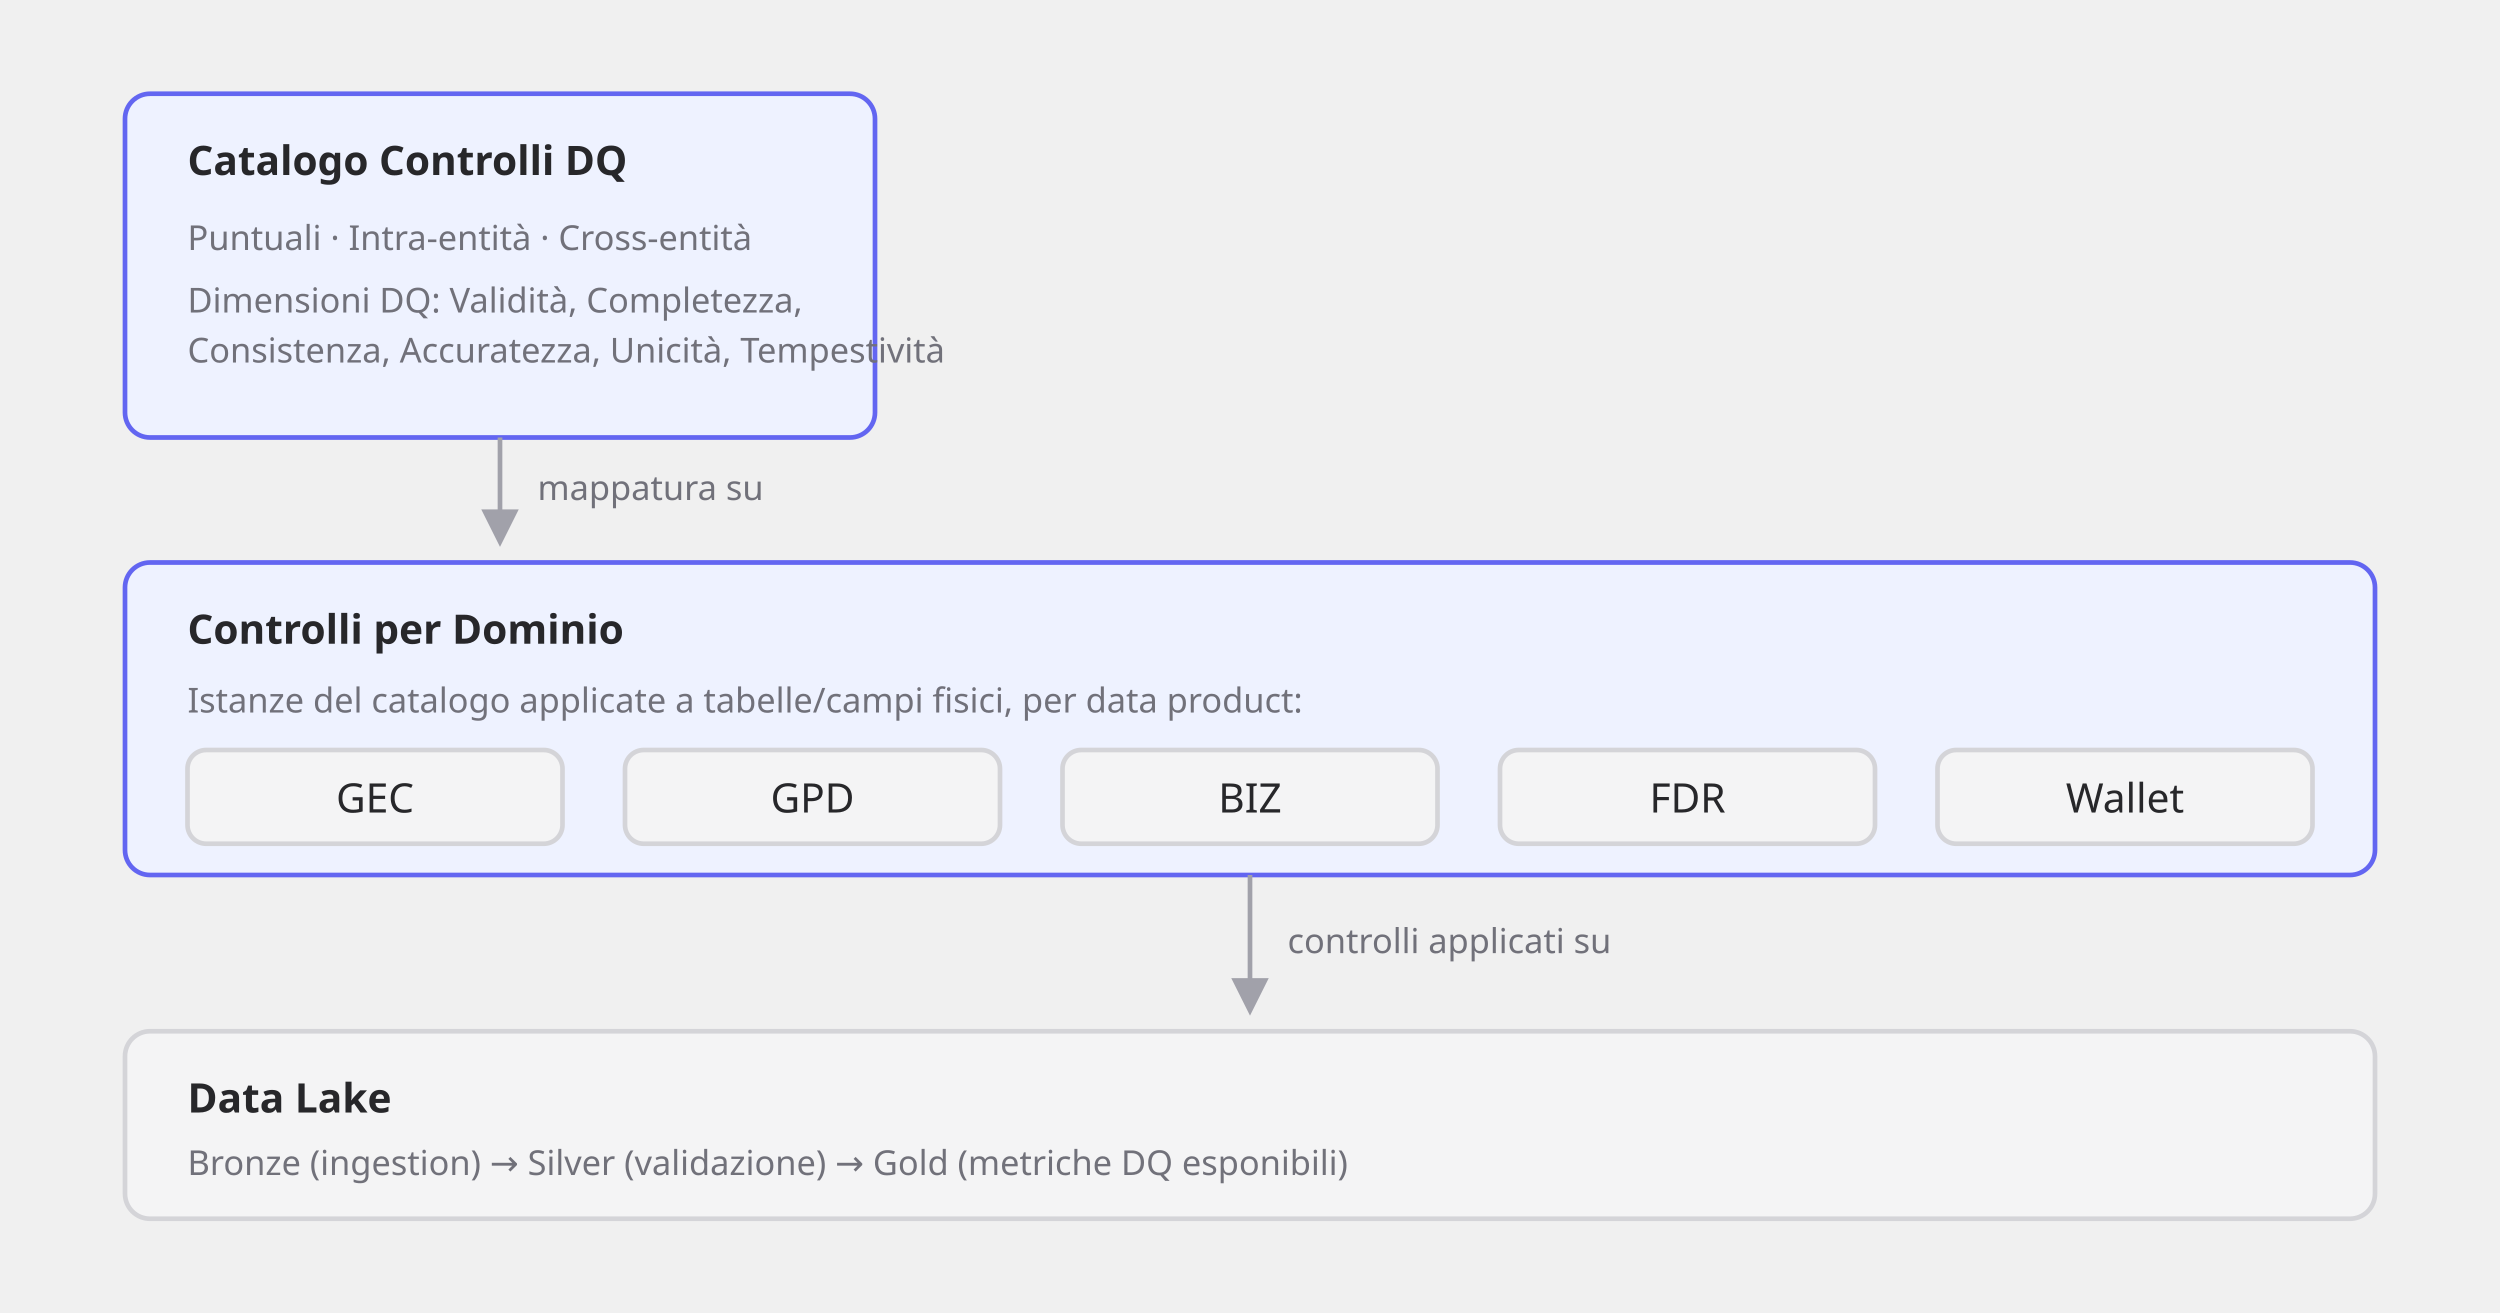
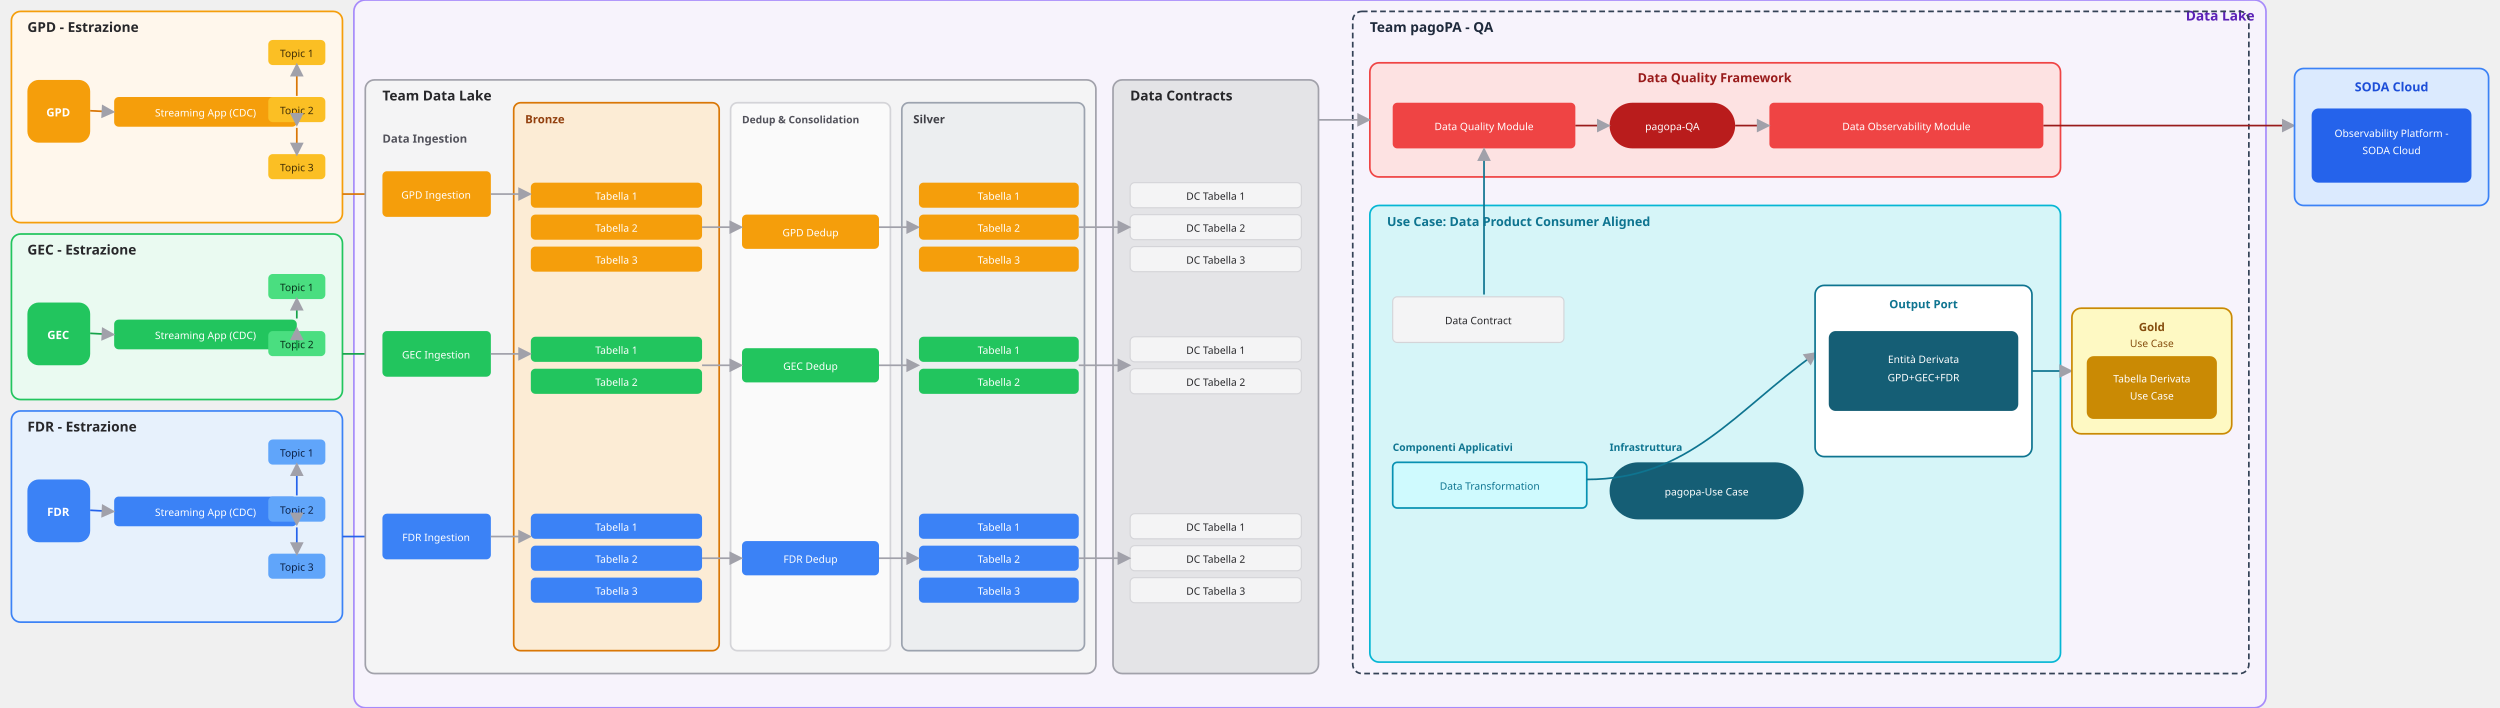
- <svg xmlns="http://www.w3.org/2000/svg" viewBox="0 0 800 420" role="img" aria-labelledby="dq-arch-title">
+ <svg xmlns="http://www.w3.org/2000/svg" viewBox="0 0 2190 620" role="img" aria-labelledby="dq-arch-title" font-family="ui-sans-serif, system-ui, sans-serif">
  <defs>
    <marker id="dq-arrowhead" markerWidth="8" markerHeight="8" refX="6" refY="4" orient="auto">
      <path d="M0,0 L8,4 L0,8 Z" fill="#a1a1aa" />
    </marker>
  </defs>
-   <rect x="40" y="30" width="240" height="110" rx="8" fill="#eef2ff" stroke="#6366f1" stroke-width="1.5" />
-   <text x="60" y="56" font-family="ui-sans-serif, system-ui, sans-serif" font-size="13" font-weight="600" fill="#27272a">Catalogo Controlli DQ</text>
-   <text x="60" y="80" font-family="ui-sans-serif, system-ui, sans-serif" font-size="11" fill="#71717a">Puntuali · Intra-entità · Cross-entità</text>
-   <text x="60" y="100" font-family="ui-sans-serif, system-ui, sans-serif" font-size="11" fill="#71717a">Dimensioni DQ: Validità, Completezza,</text>
-   <text x="60" y="116" font-family="ui-sans-serif, system-ui, sans-serif" font-size="11" fill="#71717a">Consistenza, Accuratezza, Unicità, Tempestività</text>
-   <path d="M160,140 L160,172" stroke="#a1a1aa" stroke-width="1.5" fill="none" marker-end="url(#dq-arrowhead)" />
-   <text x="172" y="160" font-family="ui-sans-serif, system-ui, sans-serif" font-size="11" fill="#71717a">mappatura su</text>
-   <rect x="40" y="180" width="720" height="100" rx="8" fill="#eef2ff" stroke="#6366f1" stroke-width="1.5" />
-   <text x="60" y="206" font-family="ui-sans-serif, system-ui, sans-serif" font-size="13" font-weight="600" fill="#27272a">Controlli per Dominio</text>
-   <text x="60" y="228" font-family="ui-sans-serif, system-ui, sans-serif" font-size="11" fill="#71717a">Istanze del catalogo applicate a tabelle/campi fisici, per data product:</text>
-   <rect x="60" y="240" width="120" height="30" rx="6" fill="#f4f4f5" stroke="#d4d4d8" stroke-width="1.5" />
-   <text x="120" y="260" text-anchor="middle" font-family="ui-sans-serif, system-ui, sans-serif" font-size="13" fill="#27272a">GEC</text>
-   <rect x="200" y="240" width="120" height="30" rx="6" fill="#f4f4f5" stroke="#d4d4d8" stroke-width="1.5" />
-   <text x="260" y="260" text-anchor="middle" font-family="ui-sans-serif, system-ui, sans-serif" font-size="13" fill="#27272a">GPD</text>
-   <rect x="340" y="240" width="120" height="30" rx="6" fill="#f4f4f5" stroke="#d4d4d8" stroke-width="1.5" />
-   <text x="400" y="260" text-anchor="middle" font-family="ui-sans-serif, system-ui, sans-serif" font-size="13" fill="#27272a">BIZ</text>
-   <rect x="480" y="240" width="120" height="30" rx="6" fill="#f4f4f5" stroke="#d4d4d8" stroke-width="1.5" />
-   <text x="540" y="260" text-anchor="middle" font-family="ui-sans-serif, system-ui, sans-serif" font-size="13" fill="#27272a">FDR</text>
-   <rect x="620" y="240" width="120" height="30" rx="6" fill="#f4f4f5" stroke="#d4d4d8" stroke-width="1.5" />
-   <text x="680" y="260" text-anchor="middle" font-family="ui-sans-serif, system-ui, sans-serif" font-size="13" fill="#27272a">Wallet</text>
-   <path d="M400,280 L400,322" stroke="#a1a1aa" stroke-width="1.5" fill="none" marker-end="url(#dq-arrowhead)" />
-   <text x="412" y="305" font-family="ui-sans-serif, system-ui, sans-serif" font-size="11" fill="#71717a">controlli applicati su</text>
-   <rect x="40" y="330" width="720" height="60" rx="8" fill="#f4f4f5" stroke="#d4d4d8" stroke-width="1.5" />
-   <text x="60" y="356" font-family="ui-sans-serif, system-ui, sans-serif" font-size="13" font-weight="600" fill="#27272a">Data Lake</text>
-   <text x="60" y="376" font-family="ui-sans-serif, system-ui, sans-serif" font-size="11" fill="#71717a">Bronze (ingestion) → Silver (validazione) → Gold (metriche DQ esponibili)</text>
+   <rect x="10" y="10" width="290" height="185" rx="8" fill="#fff7ec" stroke="#f59e0b" stroke-width="1.5" />
+   <text x="24" y="28" font-size="12" font-weight="600" fill="#27272a">GPD - Estrazione</text>
+   <rect x="24" y="70" width="55" height="55" rx="10" fill="#f59e0b" />
+   <text x="51" y="102" text-anchor="middle" font-size="10" fill="#ffffff" font-weight="600">GPD</text>
+   <rect x="100" y="85" width="160" height="26" rx="4" fill="#f59e0b" />
+   <text x="180" y="102" text-anchor="middle" font-size="9" fill="#ffffff">Streaming App (CDC)</text>
+   <rect x="235" y="35" width="50" height="22" rx="4" fill="#fbbf24" />
+   <text x="260" y="50" text-anchor="middle" font-size="9" fill="#3f2d05">Topic 1</text>
+   <rect x="235" y="85" width="50" height="22" rx="4" fill="#fbbf24" />
+   <text x="260" y="100" text-anchor="middle" font-size="9" fill="#3f2d05">Topic 2</text>
+   <rect x="235" y="135" width="50" height="22" rx="4" fill="#fbbf24" />
+   <text x="260" y="150" text-anchor="middle" font-size="9" fill="#3f2d05">Topic 3</text>
+   <path d="M79,97 L98,98" stroke="#d97706" stroke-width="1.5" fill="none" marker-end="url(#dq-arrowhead)" />
+   <path d="M260,84 L260,58" stroke="#d97706" stroke-width="1.5" fill="none" marker-end="url(#dq-arrowhead)" />
+   <path d="M260,98 L260,108" stroke="#d97706" stroke-width="1.5" fill="none" marker-end="url(#dq-arrowhead)" />
+   <path d="M260,112 L260,134" stroke="#d97706" stroke-width="1.5" fill="none" marker-end="url(#dq-arrowhead)" />
+   <rect x="10" y="205" width="290" height="145" rx="8" fill="#eafaf1" stroke="#22c55e" stroke-width="1.5" />
+   <text x="24" y="223" font-size="12" font-weight="600" fill="#27272a">GEC - Estrazione</text>
+   <rect x="24" y="265" width="55" height="55" rx="10" fill="#22c55e" />
+   <text x="51" y="297" text-anchor="middle" font-size="10" fill="#ffffff" font-weight="600">GEC</text>
+   <rect x="100" y="280" width="160" height="26" rx="4" fill="#22c55e" />
+   <text x="180" y="297" text-anchor="middle" font-size="9" fill="#ffffff">Streaming App (CDC)</text>
+   <rect x="235" y="240" width="50" height="22" rx="4" fill="#4ade80" />
+   <text x="260" y="255" text-anchor="middle" font-size="9" fill="#063018">Topic 1</text>
+   <rect x="235" y="290" width="50" height="22" rx="4" fill="#4ade80" />
+   <text x="260" y="305" text-anchor="middle" font-size="9" fill="#063018">Topic 2</text>
+   <path d="M79,292 L98,293" stroke="#16a34a" stroke-width="1.5" fill="none" marker-end="url(#dq-arrowhead)" />
+   <path d="M260,279 L260,263" stroke="#16a34a" stroke-width="1.5" fill="none" marker-end="url(#dq-arrowhead)" />
+   <path d="M260,307 L260,289" stroke="#16a34a" stroke-width="1.5" fill="none" marker-end="url(#dq-arrowhead)" />
+   <rect x="10" y="360" width="290" height="185" rx="8" fill="#e7f1fc" stroke="#3b82f6" stroke-width="1.5" />
+   <text x="24" y="378" font-size="12" font-weight="600" fill="#27272a">FDR - Estrazione</text>
+   <rect x="24" y="420" width="55" height="55" rx="10" fill="#3b82f6" />
+   <text x="51" y="452" text-anchor="middle" font-size="10" fill="#ffffff" font-weight="600">FDR</text>
+   <rect x="100" y="435" width="160" height="26" rx="4" fill="#3b82f6" />
+   <text x="180" y="452" text-anchor="middle" font-size="9" fill="#ffffff">Streaming App (CDC)</text>
+   <rect x="235" y="385" width="50" height="22" rx="4" fill="#60a5fa" />
+   <text x="260" y="400" text-anchor="middle" font-size="9" fill="#0a1f44">Topic 1</text>
+   <rect x="235" y="435" width="50" height="22" rx="4" fill="#60a5fa" />
+   <text x="260" y="450" text-anchor="middle" font-size="9" fill="#0a1f44">Topic 2</text>
+   <rect x="235" y="485" width="50" height="22" rx="4" fill="#60a5fa" />
+   <text x="260" y="500" text-anchor="middle" font-size="9" fill="#0a1f44">Topic 3</text>
+   <path d="M79,447 L98,448" stroke="#2563eb" stroke-width="1.5" fill="none" marker-end="url(#dq-arrowhead)" />
+   <path d="M260,434 L260,408" stroke="#2563eb" stroke-width="1.5" fill="none" marker-end="url(#dq-arrowhead)" />
+   <path d="M260,448 L260,458" stroke="#2563eb" stroke-width="1.5" fill="none" marker-end="url(#dq-arrowhead)" />
+   <path d="M260,462 L260,484" stroke="#2563eb" stroke-width="1.5" fill="none" marker-end="url(#dq-arrowhead)" />
+   <rect x="310" y="0" width="1675" height="620" rx="10" fill="#f7f3fc" stroke="#a78bfa" stroke-width="1.5" />
+   <text x="1975" y="18" text-anchor="end" font-size="12" font-weight="600" fill="#5b21b6">Data Lake</text>
+   <path d="M300,170 L330,170" stroke="#d97706" stroke-width="1.5" fill="none" marker-end="url(#dq-arrowhead)" />
+   <path d="M300,310 L330,310" stroke="#16a34a" stroke-width="1.5" fill="none" marker-end="url(#dq-arrowhead)" />
+   <path d="M300,470 L330,470" stroke="#2563eb" stroke-width="1.5" fill="none" marker-end="url(#dq-arrowhead)" />
+   <rect x="320" y="70" width="640" height="520" rx="8" fill="#f4f4f5" stroke="#a1a1aa" stroke-width="1.5" />
+   <text x="335" y="88" font-size="12" font-weight="600" fill="#27272a">Team Data Lake</text>
+   <text x="335" y="125" font-size="10" font-weight="600" fill="#52525b">Data Ingestion</text>
+   <rect x="335" y="150" width="95" height="40" rx="4" fill="#f59e0b" />
+   <text x="382" y="174" text-anchor="middle" font-size="9" fill="#ffffff">GPD Ingestion</text>
+   <rect x="335" y="290" width="95" height="40" rx="4" fill="#22c55e" />
+   <text x="382" y="314" text-anchor="middle" font-size="9" fill="#ffffff">GEC Ingestion</text>
+   <rect x="335" y="450" width="95" height="40" rx="4" fill="#3b82f6" />
+   <text x="382" y="474" text-anchor="middle" font-size="9" fill="#ffffff">FDR Ingestion</text>
+   <rect x="450" y="90" width="180" height="480" rx="6" fill="#fcecd5" stroke="#d97706" stroke-width="1.5" />
+   <text x="460" y="108" font-size="10" font-weight="600" fill="#92400e">Bronze</text>
+   <rect x="465" y="160" width="150" height="22" rx="4" fill="#f59e0b" />
+   <text x="540" y="175" text-anchor="middle" font-size="9" fill="#ffffff">Tabella 1</text>
+   <rect x="465" y="188" width="150" height="22" rx="4" fill="#f59e0b" />
+   <text x="540" y="203" text-anchor="middle" font-size="9" fill="#ffffff">Tabella 2</text>
+   <rect x="465" y="216" width="150" height="22" rx="4" fill="#f59e0b" />
+   <text x="540" y="231" text-anchor="middle" font-size="9" fill="#ffffff">Tabella 3</text>
+   <rect x="465" y="295" width="150" height="22" rx="4" fill="#22c55e" />
+   <text x="540" y="310" text-anchor="middle" font-size="9" fill="#ffffff">Tabella 1</text>
+   <rect x="465" y="323" width="150" height="22" rx="4" fill="#22c55e" />
+   <text x="540" y="338" text-anchor="middle" font-size="9" fill="#ffffff">Tabella 2</text>
+   <rect x="465" y="450" width="150" height="22" rx="4" fill="#3b82f6" />
+   <text x="540" y="465" text-anchor="middle" font-size="9" fill="#ffffff">Tabella 1</text>
+   <rect x="465" y="478" width="150" height="22" rx="4" fill="#3b82f6" />
+   <text x="540" y="493" text-anchor="middle" font-size="9" fill="#ffffff">Tabella 2</text>
+   <rect x="465" y="506" width="150" height="22" rx="4" fill="#3b82f6" />
+   <text x="540" y="521" text-anchor="middle" font-size="9" fill="#ffffff">Tabella 3</text>
+   <rect x="640" y="90" width="140" height="480" rx="6" fill="#fafafa" stroke="#d4d4d8" stroke-width="1.5" />
+   <text x="650" y="108" font-size="9" font-weight="600" fill="#52525b">Dedup &amp; Consolidation</text>
+   <rect x="650" y="188" width="120" height="30" rx="4" fill="#f59e0b" />
+   <text x="710" y="207" text-anchor="middle" font-size="9" fill="#ffffff">GPD Dedup</text>
+   <rect x="650" y="305" width="120" height="30" rx="4" fill="#22c55e" />
+   <text x="710" y="324" text-anchor="middle" font-size="9" fill="#ffffff">GEC Dedup</text>
+   <rect x="650" y="474" width="120" height="30" rx="4" fill="#3b82f6" />
+   <text x="710" y="493" text-anchor="middle" font-size="9" fill="#ffffff">FDR Dedup</text>
+   <rect x="790" y="90" width="160" height="480" rx="6" fill="#eceef0" stroke="#9ca3af" stroke-width="1.5" />
+   <text x="800" y="108" font-size="10" font-weight="600" fill="#3f3f46">Silver</text>
+   <rect x="805" y="160" width="140" height="22" rx="4" fill="#f59e0b" />
+   <text x="875" y="175" text-anchor="middle" font-size="9" fill="#ffffff">Tabella 1</text>
+   <rect x="805" y="188" width="140" height="22" rx="4" fill="#f59e0b" />
+   <text x="875" y="203" text-anchor="middle" font-size="9" fill="#ffffff">Tabella 2</text>
+   <rect x="805" y="216" width="140" height="22" rx="4" fill="#f59e0b" />
+   <text x="875" y="231" text-anchor="middle" font-size="9" fill="#ffffff">Tabella 3</text>
+   <rect x="805" y="295" width="140" height="22" rx="4" fill="#22c55e" />
+   <text x="875" y="310" text-anchor="middle" font-size="9" fill="#ffffff">Tabella 1</text>
+   <rect x="805" y="323" width="140" height="22" rx="4" fill="#22c55e" />
+   <text x="875" y="338" text-anchor="middle" font-size="9" fill="#ffffff">Tabella 2</text>
+   <rect x="805" y="450" width="140" height="22" rx="4" fill="#3b82f6" />
+   <text x="875" y="465" text-anchor="middle" font-size="9" fill="#ffffff">Tabella 1</text>
+   <rect x="805" y="478" width="140" height="22" rx="4" fill="#3b82f6" />
+   <text x="875" y="493" text-anchor="middle" font-size="9" fill="#ffffff">Tabella 2</text>
+   <rect x="805" y="506" width="140" height="22" rx="4" fill="#3b82f6" />
+   <text x="875" y="521" text-anchor="middle" font-size="9" fill="#ffffff">Tabella 3</text>
+   <path d="M430,170 L463,170" stroke="#a1a1aa" stroke-width="1.5" fill="none" marker-end="url(#dq-arrowhead)" />
+   <path d="M615,199 L648,199" stroke="#a1a1aa" stroke-width="1.5" fill="none" marker-end="url(#dq-arrowhead)" />
+   <path d="M770,199 L803,199" stroke="#a1a1aa" stroke-width="1.5" fill="none" marker-end="url(#dq-arrowhead)" />
+   <path d="M430,310 L463,310" stroke="#a1a1aa" stroke-width="1.5" fill="none" marker-end="url(#dq-arrowhead)" />
+   <path d="M615,320 L648,320" stroke="#a1a1aa" stroke-width="1.5" fill="none" marker-end="url(#dq-arrowhead)" />
+   <path d="M770,320 L803,320" stroke="#a1a1aa" stroke-width="1.5" fill="none" marker-end="url(#dq-arrowhead)" />
+   <path d="M430,470 L463,470" stroke="#a1a1aa" stroke-width="1.5" fill="none" marker-end="url(#dq-arrowhead)" />
+   <path d="M615,489 L648,489" stroke="#a1a1aa" stroke-width="1.5" fill="none" marker-end="url(#dq-arrowhead)" />
+   <path d="M770,489 L803,489" stroke="#a1a1aa" stroke-width="1.5" fill="none" marker-end="url(#dq-arrowhead)" />
+   <rect x="975" y="70" width="180" height="520" rx="8" fill="#e4e4e7" stroke="#a1a1aa" stroke-width="1.5" />
+   <text x="990" y="88" font-size="12" font-weight="600" fill="#27272a">Data Contracts</text>
+   <rect x="990" y="160" width="150" height="22" rx="4" fill="#f4f4f5" stroke="#d4d4d8" />
+   <text x="1065" y="175" text-anchor="middle" font-size="9" fill="#27272a">DC Tabella 1</text>
+   <rect x="990" y="188" width="150" height="22" rx="4" fill="#f4f4f5" stroke="#d4d4d8" />
+   <text x="1065" y="203" text-anchor="middle" font-size="9" fill="#27272a">DC Tabella 2</text>
+   <rect x="990" y="216" width="150" height="22" rx="4" fill="#f4f4f5" stroke="#d4d4d8" />
+   <text x="1065" y="231" text-anchor="middle" font-size="9" fill="#27272a">DC Tabella 3</text>
+   <rect x="990" y="295" width="150" height="22" rx="4" fill="#f4f4f5" stroke="#d4d4d8" />
+   <text x="1065" y="310" text-anchor="middle" font-size="9" fill="#27272a">DC Tabella 1</text>
+   <rect x="990" y="323" width="150" height="22" rx="4" fill="#f4f4f5" stroke="#d4d4d8" />
+   <text x="1065" y="338" text-anchor="middle" font-size="9" fill="#27272a">DC Tabella 2</text>
+   <rect x="990" y="450" width="150" height="22" rx="4" fill="#f4f4f5" stroke="#d4d4d8" />
+   <text x="1065" y="465" text-anchor="middle" font-size="9" fill="#27272a">DC Tabella 1</text>
+   <rect x="990" y="478" width="150" height="22" rx="4" fill="#f4f4f5" stroke="#d4d4d8" />
+   <text x="1065" y="493" text-anchor="middle" font-size="9" fill="#27272a">DC Tabella 2</text>
+   <rect x="990" y="506" width="150" height="22" rx="4" fill="#f4f4f5" stroke="#d4d4d8" />
+   <text x="1065" y="521" text-anchor="middle" font-size="9" fill="#27272a">DC Tabella 3</text>
+   <path d="M945,199 L988,199" stroke="#a1a1aa" stroke-width="1.5" fill="none" marker-end="url(#dq-arrowhead)" />
+   <path d="M945,320 L988,320" stroke="#a1a1aa" stroke-width="1.5" fill="none" marker-end="url(#dq-arrowhead)" />
+   <path d="M945,489 L988,489" stroke="#a1a1aa" stroke-width="1.5" fill="none" marker-end="url(#dq-arrowhead)" />
+   <rect x="1185" y="10" width="785" height="580" rx="8" fill="none" stroke="#334155" stroke-width="1.5" stroke-dasharray="5 3" />
+   <text x="1200" y="28" font-size="12" font-weight="600" fill="#1e293b">Team pagoPA - QA</text>
+   <rect x="1200" y="55" width="605" height="100" rx="8" fill="#fde2e2" stroke="#ef4444" stroke-width="1.5" />
+   <text x="1502" y="72" text-anchor="middle" font-size="11" font-weight="600" fill="#991b1b">Data Quality Framework</text>
+   <rect x="1220" y="90" width="160" height="40" rx="4" fill="#ef4444" />
+   <text x="1300" y="114" text-anchor="middle" font-size="9" fill="#ffffff">Data Quality Module</text>
+   <rect x="1410" y="90" width="110" height="40" rx="20" fill="#b91c1c" />
+   <text x="1465" y="114" text-anchor="middle" font-size="9" fill="#ffffff">pagopa-QA</text>
+   <rect x="1550" y="90" width="240" height="40" rx="4" fill="#ef4444" />
+   <text x="1670" y="114" text-anchor="middle" font-size="9" fill="#ffffff">Data Observability Module</text>
+   <path d="M1380,110 L1408,110" stroke="#991b1b" stroke-width="1.5" fill="none" marker-end="url(#dq-arrowhead)" />
+   <path d="M1520,110 L1548,110" stroke="#991b1b" stroke-width="1.5" fill="none" marker-end="url(#dq-arrowhead)" />
+   <path d="M1155,105 L1198,105" stroke="#a1a1aa" stroke-width="1.5" fill="none" marker-end="url(#dq-arrowhead)" />
+   <path d="M1790,110 L2008,110" stroke="#991b1b" stroke-width="1.5" fill="none" marker-end="url(#dq-arrowhead)" />
+   <rect x="1200" y="180" width="605" height="400" rx="8" fill="#d6f5f8" stroke="#06b6d4" stroke-width="1.5" />
+   <text x="1215" y="198" font-size="11" font-weight="600" fill="#0e7490">Use Case: Data Product Consumer Aligned</text>
+   <rect x="1220" y="260" width="150" height="40" rx="4" fill="#f4f4f5" stroke="#d4d4d8" />
+   <text x="1295" y="284" text-anchor="middle" font-size="9" fill="#27272a">Data Contract</text>
+   <path d="M1300,258 C1300,210 1300,170 1300,132" stroke="#0e7490" stroke-width="1.5" fill="none" marker-end="url(#dq-arrowhead)" />
+   <text x="1220" y="395" font-size="9" font-weight="600" fill="#0e7490">Componenti Applicativi</text>
+   <rect x="1220" y="405" width="170" height="40" rx="4" fill="#cffafe" stroke="#0891b2" stroke-width="1.5" />
+   <text x="1305" y="429" text-anchor="middle" font-size="9" fill="#0e7490">Data Transformation</text>
+   <text x="1410" y="395" font-size="9" font-weight="600" fill="#0e7490">Infrastruttura</text>
+   <rect x="1410" y="405" width="170" height="50" rx="25" fill="#155e75" />
+   <text x="1495" y="434" text-anchor="middle" font-size="9" fill="#ffffff">pagopa-Use Case</text>
+   <path d="M1390,420 C1480,420 1520,360 1590,310" stroke="#0e7490" stroke-width="1.5" fill="none" marker-end="url(#dq-arrowhead)" />
+   <rect x="1590" y="250" width="190" height="150" rx="8" fill="#ffffff" stroke="#0e7490" stroke-width="1.5" />
+   <text x="1685" y="270" text-anchor="middle" font-size="10" font-weight="600" fill="#0e7490">Output Port</text>
+   <rect x="1602" y="290" width="166" height="70" rx="6" fill="#155e75" />
+   <text x="1685" y="318" text-anchor="middle" font-size="9" fill="#ffffff">Entità Derivata</text>
+   <text x="1685" y="334" text-anchor="middle" font-size="9" fill="#ffffff">GPD+GEC+FDR</text>
+   <path d="M1780,325 L1813,325" stroke="#0e7490" stroke-width="1.5" fill="none" marker-end="url(#dq-arrowhead)" />
+   <rect x="1815" y="270" width="140" height="110" rx="8" fill="#fef9c3" stroke="#ca8a04" stroke-width="1.5" />
+   <text x="1885" y="290" text-anchor="middle" font-size="10" font-weight="600" fill="#854d0e">Gold</text>
+   <text x="1885" y="304" text-anchor="middle" font-size="9" fill="#854d0e">Use Case</text>
+   <rect x="1828" y="312" width="114" height="55" rx="6" fill="#ca8a04" />
+   <text x="1885" y="335" text-anchor="middle" font-size="9" fill="#ffffff">Tabella Derivata</text>
+   <text x="1885" y="350" text-anchor="middle" font-size="9" fill="#ffffff">Use Case</text>
+   <rect x="2010" y="60" width="170" height="120" rx="8" fill="#dbeafe" stroke="#3b82f6" stroke-width="1.5" />
+   <text x="2095" y="80" text-anchor="middle" font-size="11" font-weight="600" fill="#1d4ed8">SODA Cloud</text>
+   <rect x="2025" y="95" width="140" height="65" rx="6" fill="#2563eb" />
+   <text x="2095" y="120" text-anchor="middle" font-size="9" fill="#ffffff">Observability Platform -</text>
+   <text x="2095" y="135" text-anchor="middle" font-size="9" fill="#ffffff">SODA Cloud</text>
</svg>
